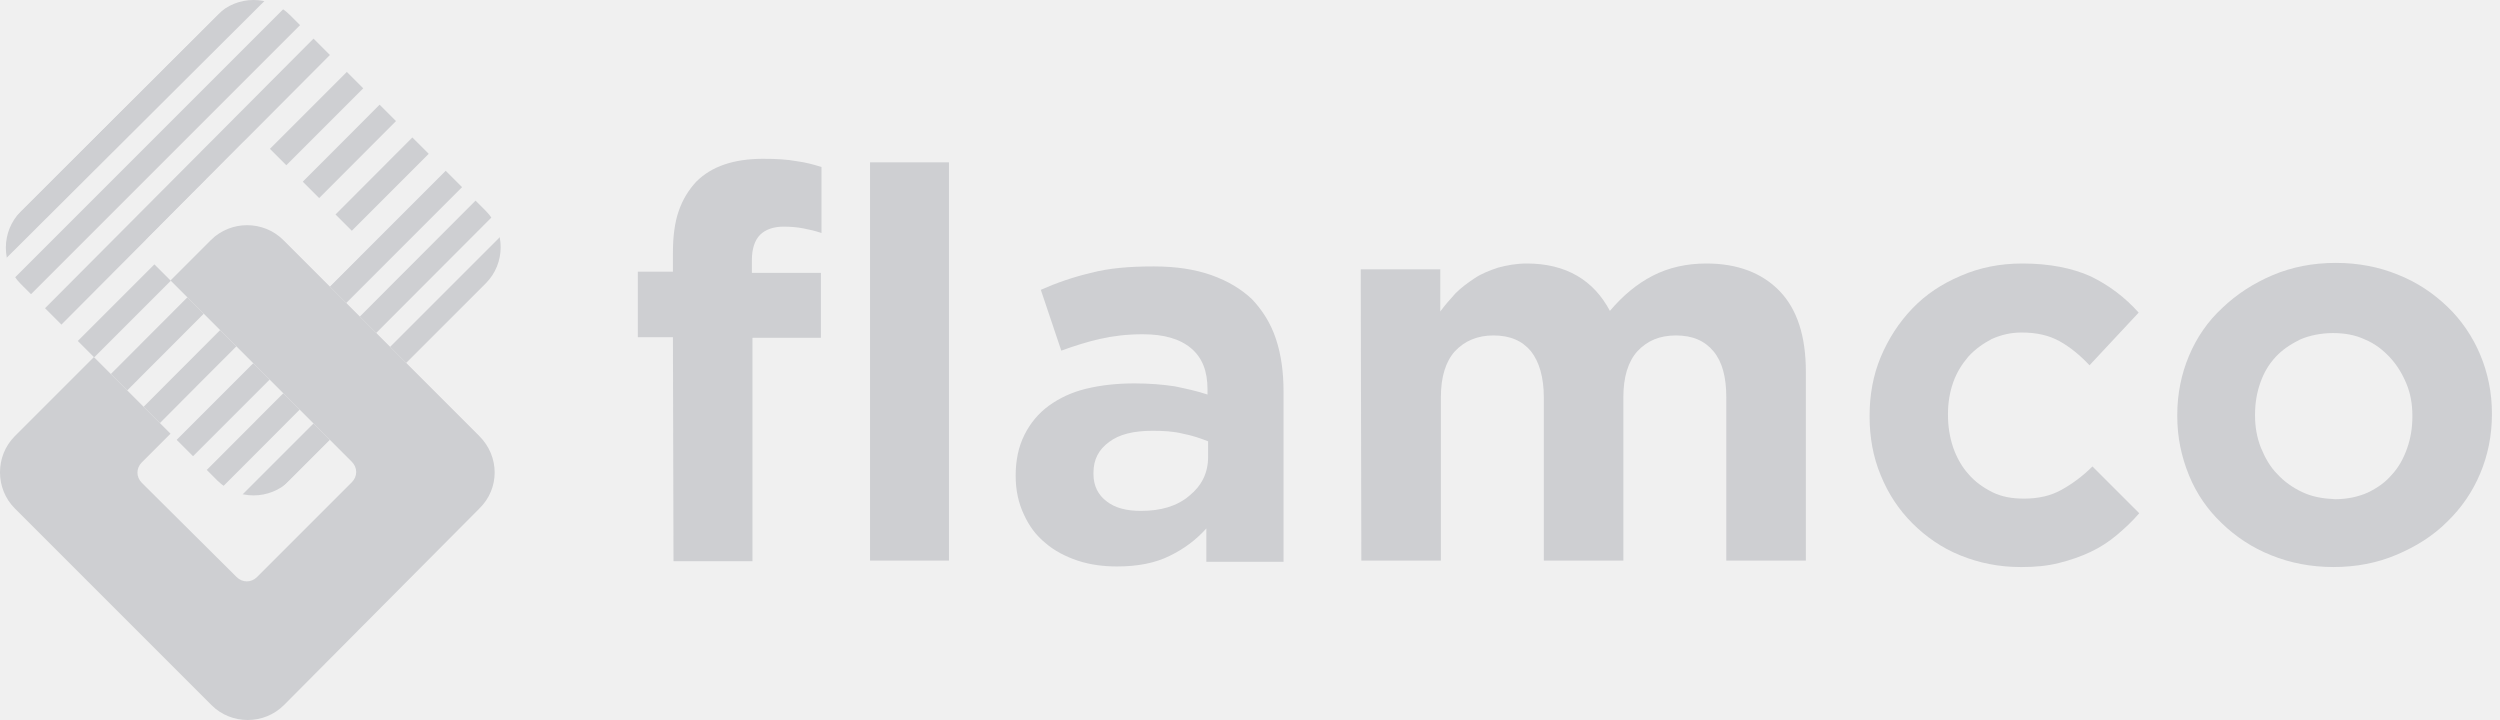
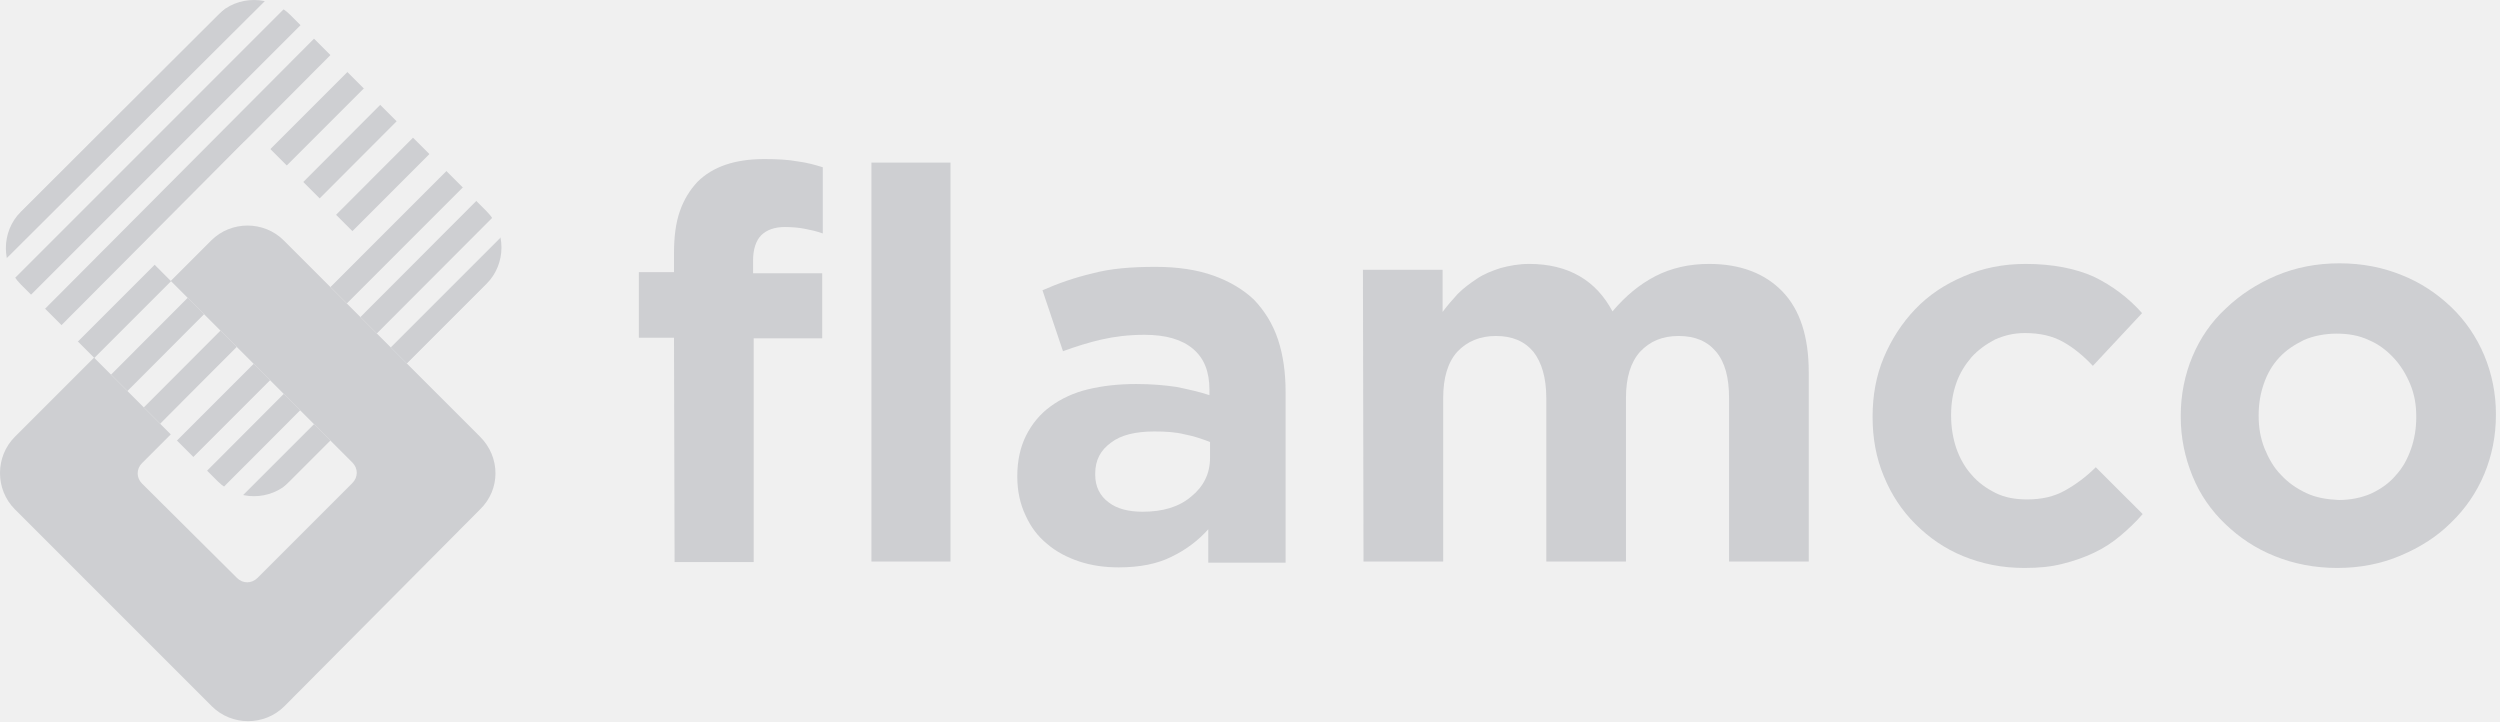
- <svg xmlns="http://www.w3.org/2000/svg" width="125" height="36" viewBox="0 0 125 36" fill="none">
-   <path d="M23.966 21.802L14.169 12.005C13.175 11.011 11.537 11.011 10.543 12.005L8.525 14.023L16.567 22.065L17.591 23.089C17.883 23.381 17.883 23.82 17.591 24.112L12.853 28.85C12.56 29.142 12.122 29.142 11.829 28.85L7.092 24.142C6.799 23.849 6.799 23.41 7.092 23.118L8.525 21.685L4.694 17.854L0.746 21.802C-0.249 22.796 -0.249 24.434 0.746 25.428L10.572 35.254C11.566 36.249 13.204 36.249 14.198 35.254L23.966 25.428C24.989 24.434 24.989 22.826 23.966 21.802Z" fill="#CECFD2" />
-   <mask id="mask0_463_3645" style="mask-type:luminance" maskUnits="userSpaceOnUse" x="0" y="0" width="26" height="25">
-     <path d="M1.038 14.198L10.864 24.024C11.859 25.019 13.496 25.019 14.491 24.024L16.509 22.006L8.437 13.935L7.413 12.912C7.121 12.619 7.121 12.18 7.413 11.888L12.151 7.121C12.444 6.829 12.882 6.829 13.175 7.121L17.912 11.859C18.205 12.151 18.205 12.59 17.912 12.882L16.479 14.315L20.31 18.146L24.288 14.169C25.282 13.175 25.282 11.537 24.288 10.543L14.491 0.746C13.496 -0.249 11.859 -0.249 10.864 0.746L1.038 10.572C0.044 11.566 0.044 13.204 1.038 14.198Z" fill="white" />
+ <svg xmlns="http://www.w3.org/2000/svg" width="104" height="30" viewBox="0 0 104 30" fill="none">
+   <path d="M19.972 18.168L11.807 10.004C10.979 9.176 9.614 9.176 8.786 10.004L7.104 11.686L13.806 18.388L14.659 19.241C14.902 19.484 14.902 19.85 14.659 20.094L10.711 24.042C10.467 24.285 10.101 24.285 9.858 24.042L5.91 20.118C5.666 19.874 5.666 19.509 5.91 19.265L7.104 18.071L3.911 14.878L0.621 18.168C-0.207 18.997 -0.207 20.362 0.621 21.19L8.81 29.379C9.639 30.207 11.003 30.207 11.832 29.379L19.972 21.19C20.825 20.362 20.825 19.021 19.972 18.168Z" fill="#CECFD2" />
+   <mask id="mask0_515_3906" style="mask-type:luminance" maskUnits="userSpaceOnUse" x="0" y="0" width="21" height="21">
+     <path d="M0.865 11.832L9.054 20.02C9.882 20.849 11.247 20.849 12.076 20.02L13.757 18.339L7.031 11.613L6.178 10.759C5.934 10.516 5.934 10.15 6.178 9.907L10.126 5.934C10.37 5.691 10.735 5.691 10.979 5.934L14.927 9.882C15.171 10.126 15.171 10.492 14.927 10.735L13.733 11.929L16.925 15.122L20.24 11.807C21.068 10.979 21.068 9.614 20.24 8.786L12.076 0.621C11.247 -0.207 9.882 -0.207 9.054 0.621L0.865 8.81C0.037 9.639 0.037 11.003 0.865 11.832Z" fill="white" />
  </mask>
-   <g mask="url(#mask0_463_3645)">
-     <path d="M-0.395 13.614L-1.214 12.795L13.116 -1.477L13.935 -0.658L-0.395 13.614ZM15.426 0.834L14.607 0.015L0.307 14.316L1.126 15.134L15.426 0.834ZM16.918 2.325L16.099 1.506L1.828 15.836L2.647 16.655L16.918 2.325ZM18.585 3.992L17.766 3.173L3.465 17.474L4.284 18.293L18.585 3.992ZM20.223 5.63L19.404 4.811L5.103 19.141L5.922 19.96L20.223 5.63ZM21.86 7.268L21.041 6.449L6.741 20.779L7.56 21.597C7.56 21.568 21.86 7.268 21.86 7.268ZM23.527 8.934L22.708 8.116L8.408 22.416L9.227 23.235L23.527 8.934ZM25.019 10.426L24.2 9.607L9.899 23.937L10.718 24.756L25.019 10.426ZM26.539 11.947L25.721 11.128L11.42 25.428L12.239 26.247L26.539 11.947Z" fill="#CECFD2" />
+   <g mask="url(#mask0_515_3906)">
+     <path d="M-0.329 11.345L-1.011 10.662L10.93 -1.23L11.613 -0.548L-0.329 11.345ZM12.855 0.695L12.173 0.012L0.256 11.93L0.938 12.612L12.855 0.695ZM14.098 1.938L13.416 1.255L1.523 13.197L2.206 13.879L14.098 1.938ZM15.487 3.327L14.805 2.644L2.888 14.562L3.57 15.244L15.487 3.327ZM16.852 4.692L16.17 4.009L4.253 15.951L4.935 16.633L16.852 4.692ZM18.217 6.056L17.535 5.374L5.617 17.315L6.3 17.998C6.3 17.973 18.217 6.056 18.217 6.056ZM19.606 7.445L18.924 6.763L7.007 18.68L7.689 19.363L19.606 7.445ZM20.849 8.688L20.167 8.006L8.249 19.947L8.932 20.63L20.849 8.688ZM22.116 9.956L21.434 9.273L9.517 21.19L10.199 21.873L22.116 9.956Z" fill="#CECFD2" />
  </g>
-   <path d="M33.646 16.859H31.891V13.584H33.646V12.648C33.646 11.829 33.734 11.127 33.938 10.543C34.143 9.958 34.435 9.49 34.816 9.08C35.576 8.32 36.687 7.94 38.15 7.94C38.793 7.94 39.349 7.969 39.816 8.057C40.284 8.115 40.694 8.232 41.074 8.349V11.654C40.752 11.537 40.46 11.478 40.167 11.42C39.875 11.361 39.524 11.332 39.173 11.332C38.676 11.332 38.267 11.478 38.003 11.742C37.74 12.005 37.594 12.444 37.594 12.999V13.643H41.045V16.889H37.623V28.06H33.675L33.646 16.859ZM43.501 8.115H47.449V28.031H43.501V8.115Z" fill="#CECFD2" />
-   <path d="M55.843 28.323C55.17 28.323 54.497 28.236 53.883 28.031C53.269 27.826 52.713 27.534 52.275 27.154C51.807 26.773 51.456 26.305 51.193 25.721C50.929 25.165 50.783 24.522 50.783 23.791C50.783 23.001 50.929 22.328 51.222 21.743C51.514 21.159 51.924 20.661 52.45 20.281C52.977 19.901 53.591 19.608 54.322 19.433C55.053 19.258 55.843 19.17 56.72 19.17C57.48 19.17 58.153 19.228 58.738 19.316C59.293 19.433 59.849 19.55 60.375 19.726V19.462C60.375 18.556 60.112 17.883 59.557 17.415C59.001 16.947 58.211 16.713 57.129 16.713C56.34 16.713 55.638 16.801 54.994 16.947C54.351 17.093 53.708 17.298 53.064 17.532L52.041 14.491C52.83 14.14 53.678 13.847 54.556 13.643C55.433 13.409 56.457 13.321 57.685 13.321C58.796 13.321 59.761 13.467 60.58 13.76C61.399 14.052 62.072 14.461 62.598 14.959C63.124 15.514 63.534 16.158 63.797 16.947C64.06 17.737 64.177 18.614 64.177 19.579V28.089H60.317V26.422C59.82 26.978 59.206 27.446 58.474 27.797C57.773 28.148 56.895 28.323 55.843 28.323ZM57.042 25.545C58.036 25.545 58.855 25.311 59.469 24.785C60.083 24.288 60.405 23.644 60.405 22.855V22.065C60.025 21.919 59.615 21.773 59.147 21.685C58.679 21.568 58.182 21.539 57.627 21.539C56.691 21.539 55.959 21.714 55.462 22.094C54.936 22.474 54.673 22.972 54.673 23.644V23.703C54.673 24.288 54.907 24.756 55.345 25.077C55.755 25.399 56.34 25.545 57.042 25.545Z" fill="#CECFD2" />
-   <path d="M68.037 13.467H72.015V15.573C72.249 15.251 72.512 14.959 72.775 14.666C73.067 14.374 73.389 14.14 73.74 13.906C74.091 13.672 74.471 13.526 74.91 13.38C75.349 13.263 75.817 13.175 76.343 13.175C77.308 13.175 78.156 13.38 78.858 13.789C79.56 14.198 80.086 14.783 80.496 15.544C81.139 14.783 81.841 14.198 82.63 13.789C83.42 13.38 84.327 13.175 85.321 13.175C86.871 13.175 88.099 13.643 88.977 14.549C89.854 15.456 90.293 16.801 90.293 18.585V28.031H86.315V19.872C86.315 18.848 86.111 18.088 85.672 17.562C85.233 17.035 84.619 16.772 83.8 16.772C82.981 16.772 82.367 17.035 81.87 17.562C81.402 18.088 81.168 18.848 81.168 19.872V28.031H77.191V19.872C77.191 18.848 76.957 18.088 76.548 17.562C76.109 17.035 75.495 16.772 74.676 16.772C73.886 16.772 73.243 17.035 72.746 17.562C72.278 18.088 72.044 18.848 72.044 19.872V28.031H68.067L68.037 13.467Z" fill="#CECFD2" />
-   <path d="M101.055 28.353C99.943 28.353 98.949 28.148 98.013 27.768C97.077 27.388 96.288 26.832 95.615 26.16C94.942 25.487 94.416 24.697 94.036 23.761C93.656 22.855 93.48 21.86 93.48 20.837V20.779C93.48 19.755 93.656 18.761 94.036 17.854C94.416 16.948 94.942 16.129 95.615 15.427C96.288 14.725 97.077 14.198 98.042 13.789C98.978 13.38 100.002 13.175 101.113 13.175C102.487 13.175 103.628 13.409 104.535 13.818C105.441 14.257 106.26 14.871 106.933 15.632L104.476 18.264C104.008 17.766 103.511 17.357 102.985 17.064C102.458 16.772 101.844 16.626 101.084 16.626C100.528 16.626 100.06 16.743 99.592 16.948C99.154 17.181 98.773 17.445 98.422 17.825C98.101 18.205 97.838 18.614 97.662 19.112C97.487 19.609 97.399 20.135 97.399 20.691V20.749C97.399 21.334 97.487 21.86 97.662 22.387C97.838 22.884 98.101 23.352 98.422 23.703C98.744 24.083 99.154 24.376 99.621 24.61C100.089 24.843 100.616 24.931 101.201 24.931C101.932 24.931 102.546 24.785 103.072 24.493C103.599 24.2 104.125 23.82 104.622 23.323L106.962 25.662C106.611 26.072 106.231 26.423 105.851 26.744C105.47 27.066 105.032 27.358 104.535 27.593C104.037 27.826 103.54 28.002 102.955 28.148C102.371 28.294 101.786 28.353 101.055 28.353Z" fill="#CECFD2" />
-   <path d="M116.671 28.352C115.56 28.352 114.507 28.148 113.571 27.767C112.606 27.387 111.787 26.832 111.085 26.159C110.383 25.486 109.828 24.697 109.448 23.761C109.067 22.825 108.863 21.86 108.863 20.807V20.749C108.863 19.696 109.067 18.702 109.448 17.795C109.828 16.888 110.383 16.07 111.115 15.397C111.816 14.724 112.665 14.169 113.63 13.759C114.595 13.35 115.647 13.145 116.788 13.145C117.929 13.145 118.952 13.35 119.888 13.73C120.853 14.11 121.672 14.666 122.374 15.338C123.076 16.011 123.631 16.83 124.011 17.736C124.392 18.643 124.596 19.637 124.596 20.661V20.72C124.596 21.772 124.392 22.767 124.011 23.673C123.631 24.58 123.076 25.399 122.344 26.101C121.643 26.802 120.794 27.329 119.829 27.738C118.864 28.148 117.812 28.352 116.671 28.352ZM116.759 24.96C117.344 24.96 117.899 24.843 118.367 24.638C118.864 24.404 119.274 24.112 119.595 23.732C119.946 23.352 120.18 22.913 120.356 22.416C120.531 21.919 120.619 21.392 120.619 20.837V20.778C120.619 20.222 120.531 19.696 120.327 19.199C120.122 18.702 119.859 18.263 119.508 17.883C119.157 17.503 118.747 17.181 118.25 16.976C117.753 16.742 117.227 16.654 116.642 16.654C116.057 16.654 115.472 16.771 115.004 16.976C114.536 17.21 114.127 17.473 113.776 17.854C113.425 18.234 113.191 18.643 113.015 19.14C112.84 19.637 112.752 20.164 112.752 20.72V20.778C112.752 21.334 112.84 21.86 113.045 22.386C113.249 22.884 113.513 23.352 113.864 23.702C114.214 24.083 114.624 24.375 115.121 24.609C115.618 24.843 116.145 24.931 116.759 24.96Z" fill="#CECFD2" />
+   <path d="M28.038 14.05H26.576V11.32H28.038V10.54C28.038 9.858 28.111 9.273 28.282 8.786C28.453 8.298 28.696 7.908 29.013 7.567C29.647 6.933 30.573 6.617 31.791 6.617C32.327 6.617 32.791 6.641 33.18 6.714C33.57 6.763 33.911 6.86 34.228 6.958V9.712C33.96 9.614 33.717 9.565 33.473 9.517C33.229 9.468 32.937 9.444 32.644 9.444C32.23 9.444 31.889 9.565 31.669 9.785C31.45 10.004 31.328 10.37 31.328 10.833V11.369H34.204V14.074H31.353V23.383H28.063L28.038 14.05ZM36.251 6.763H39.541V23.359H36.251V6.763Z" fill="#CECFD2" />
+   <path d="M46.535 23.603C45.975 23.603 45.414 23.53 44.903 23.359C44.391 23.189 43.928 22.945 43.562 22.628C43.172 22.311 42.88 21.921 42.66 21.434C42.441 20.971 42.319 20.435 42.319 19.825C42.319 19.167 42.441 18.607 42.685 18.119C42.929 17.632 43.27 17.218 43.709 16.901C44.147 16.584 44.659 16.34 45.268 16.194C45.877 16.048 46.535 15.975 47.267 15.975C47.9 15.975 48.461 16.024 48.948 16.097C49.411 16.194 49.874 16.292 50.313 16.438V16.219C50.313 15.463 50.093 14.903 49.63 14.513C49.167 14.123 48.509 13.928 47.608 13.928C46.95 13.928 46.365 14.001 45.829 14.123C45.292 14.245 44.756 14.415 44.22 14.61L43.367 12.076C44.025 11.783 44.732 11.54 45.463 11.369C46.194 11.174 47.047 11.101 48.071 11.101C48.997 11.101 49.801 11.223 50.483 11.466C51.166 11.71 51.726 12.051 52.165 12.466C52.604 12.929 52.945 13.465 53.164 14.123C53.383 14.781 53.481 15.512 53.481 16.316V23.408H50.264V22.019C49.85 22.482 49.338 22.872 48.729 23.164C48.144 23.457 47.413 23.603 46.535 23.603ZM47.535 21.288C48.363 21.288 49.046 21.093 49.557 20.654C50.069 20.24 50.337 19.704 50.337 19.046V18.388C50.02 18.266 49.679 18.144 49.289 18.071C48.899 17.973 48.485 17.949 48.022 17.949C47.242 17.949 46.633 18.095 46.219 18.412C45.78 18.729 45.561 19.143 45.561 19.704V19.752C45.561 20.24 45.756 20.63 46.121 20.898C46.462 21.166 46.95 21.288 47.535 21.288Z" fill="#CECFD2" />
+   <path d="M56.698 11.223H60.012V12.977C60.207 12.709 60.427 12.466 60.646 12.222C60.89 11.978 61.158 11.783 61.45 11.588C61.743 11.393 62.059 11.271 62.425 11.15C62.791 11.052 63.18 10.979 63.619 10.979C64.423 10.979 65.13 11.15 65.715 11.491C66.3 11.832 66.739 12.319 67.08 12.953C67.616 12.319 68.201 11.832 68.859 11.491C69.517 11.15 70.272 10.979 71.101 10.979C72.392 10.979 73.416 11.369 74.147 12.124C74.878 12.88 75.244 14.001 75.244 15.488V23.359H71.929V16.56C71.929 15.707 71.759 15.073 71.393 14.635C71.028 14.196 70.516 13.977 69.834 13.977C69.151 13.977 68.639 14.196 68.225 14.635C67.835 15.073 67.64 15.707 67.64 16.56V23.359H64.326V16.56C64.326 15.707 64.131 15.073 63.79 14.635C63.424 14.196 62.912 13.977 62.23 13.977C61.572 13.977 61.036 14.196 60.621 14.635C60.232 15.073 60.037 15.707 60.037 16.56V23.359H56.722L56.698 11.223Z" fill="#CECFD2" />
+   <path d="M84.212 23.627C83.286 23.627 82.457 23.457 81.678 23.14C80.898 22.823 80.24 22.36 79.679 21.799C79.119 21.239 78.68 20.581 78.363 19.801C78.046 19.046 77.9 18.217 77.9 17.364V17.315C77.9 16.462 78.046 15.634 78.363 14.878C78.68 14.123 79.119 13.441 79.679 12.856C80.24 12.271 80.898 11.832 81.702 11.491C82.482 11.15 83.335 10.979 84.261 10.979C85.406 10.979 86.357 11.174 87.112 11.515C87.868 11.881 88.55 12.393 89.111 13.026L87.063 15.22C86.674 14.805 86.259 14.464 85.82 14.22C85.382 13.977 84.87 13.855 84.237 13.855C83.773 13.855 83.383 13.952 82.994 14.123C82.628 14.318 82.311 14.537 82.019 14.854C81.751 15.171 81.531 15.512 81.385 15.926C81.239 16.341 81.166 16.779 81.166 17.242V17.291C81.166 17.778 81.239 18.217 81.385 18.656C81.531 19.07 81.751 19.46 82.019 19.752C82.287 20.069 82.628 20.313 83.018 20.508C83.408 20.703 83.847 20.776 84.334 20.776C84.943 20.776 85.455 20.654 85.894 20.41C86.332 20.167 86.771 19.85 87.185 19.436L89.135 21.385C88.843 21.726 88.526 22.019 88.209 22.287C87.892 22.555 87.526 22.799 87.112 22.994C86.698 23.189 86.284 23.335 85.796 23.457C85.309 23.579 84.821 23.627 84.212 23.627Z" fill="#CECFD2" />
+   <path d="M97.226 23.627C96.3 23.627 95.422 23.456 94.643 23.14C93.838 22.823 93.156 22.36 92.571 21.799C91.986 21.239 91.523 20.581 91.206 19.801C90.89 19.021 90.719 18.217 90.719 17.339V17.291C90.719 16.413 90.89 15.585 91.206 14.829C91.523 14.074 91.986 13.391 92.596 12.831C93.18 12.27 93.887 11.807 94.691 11.466C95.496 11.125 96.373 10.954 97.323 10.954C98.274 10.954 99.127 11.125 99.907 11.442C100.711 11.759 101.393 12.222 101.978 12.782C102.563 13.343 103.026 14.025 103.343 14.78C103.66 15.536 103.83 16.365 103.83 17.218V17.266C103.83 18.144 103.66 18.972 103.343 19.728C103.026 20.483 102.563 21.166 101.954 21.75C101.369 22.335 100.662 22.774 99.858 23.115C99.054 23.456 98.176 23.627 97.226 23.627ZM97.299 20.8C97.786 20.8 98.249 20.703 98.639 20.532C99.054 20.337 99.395 20.093 99.663 19.776C99.955 19.46 100.15 19.094 100.297 18.68C100.443 18.265 100.516 17.827 100.516 17.364V17.315C100.516 16.852 100.443 16.413 100.272 15.999C100.102 15.585 99.882 15.219 99.59 14.902C99.297 14.585 98.956 14.318 98.542 14.147C98.128 13.952 97.689 13.879 97.201 13.879C96.714 13.879 96.227 13.976 95.837 14.147C95.447 14.342 95.106 14.561 94.813 14.878C94.521 15.195 94.326 15.536 94.18 15.95C94.033 16.365 93.96 16.803 93.96 17.266V17.315C93.96 17.778 94.033 18.217 94.204 18.655C94.375 19.07 94.594 19.46 94.886 19.752C95.179 20.069 95.52 20.313 95.934 20.508C96.349 20.703 96.787 20.776 97.299 20.8Z" fill="#CECFD2" />
</svg>
